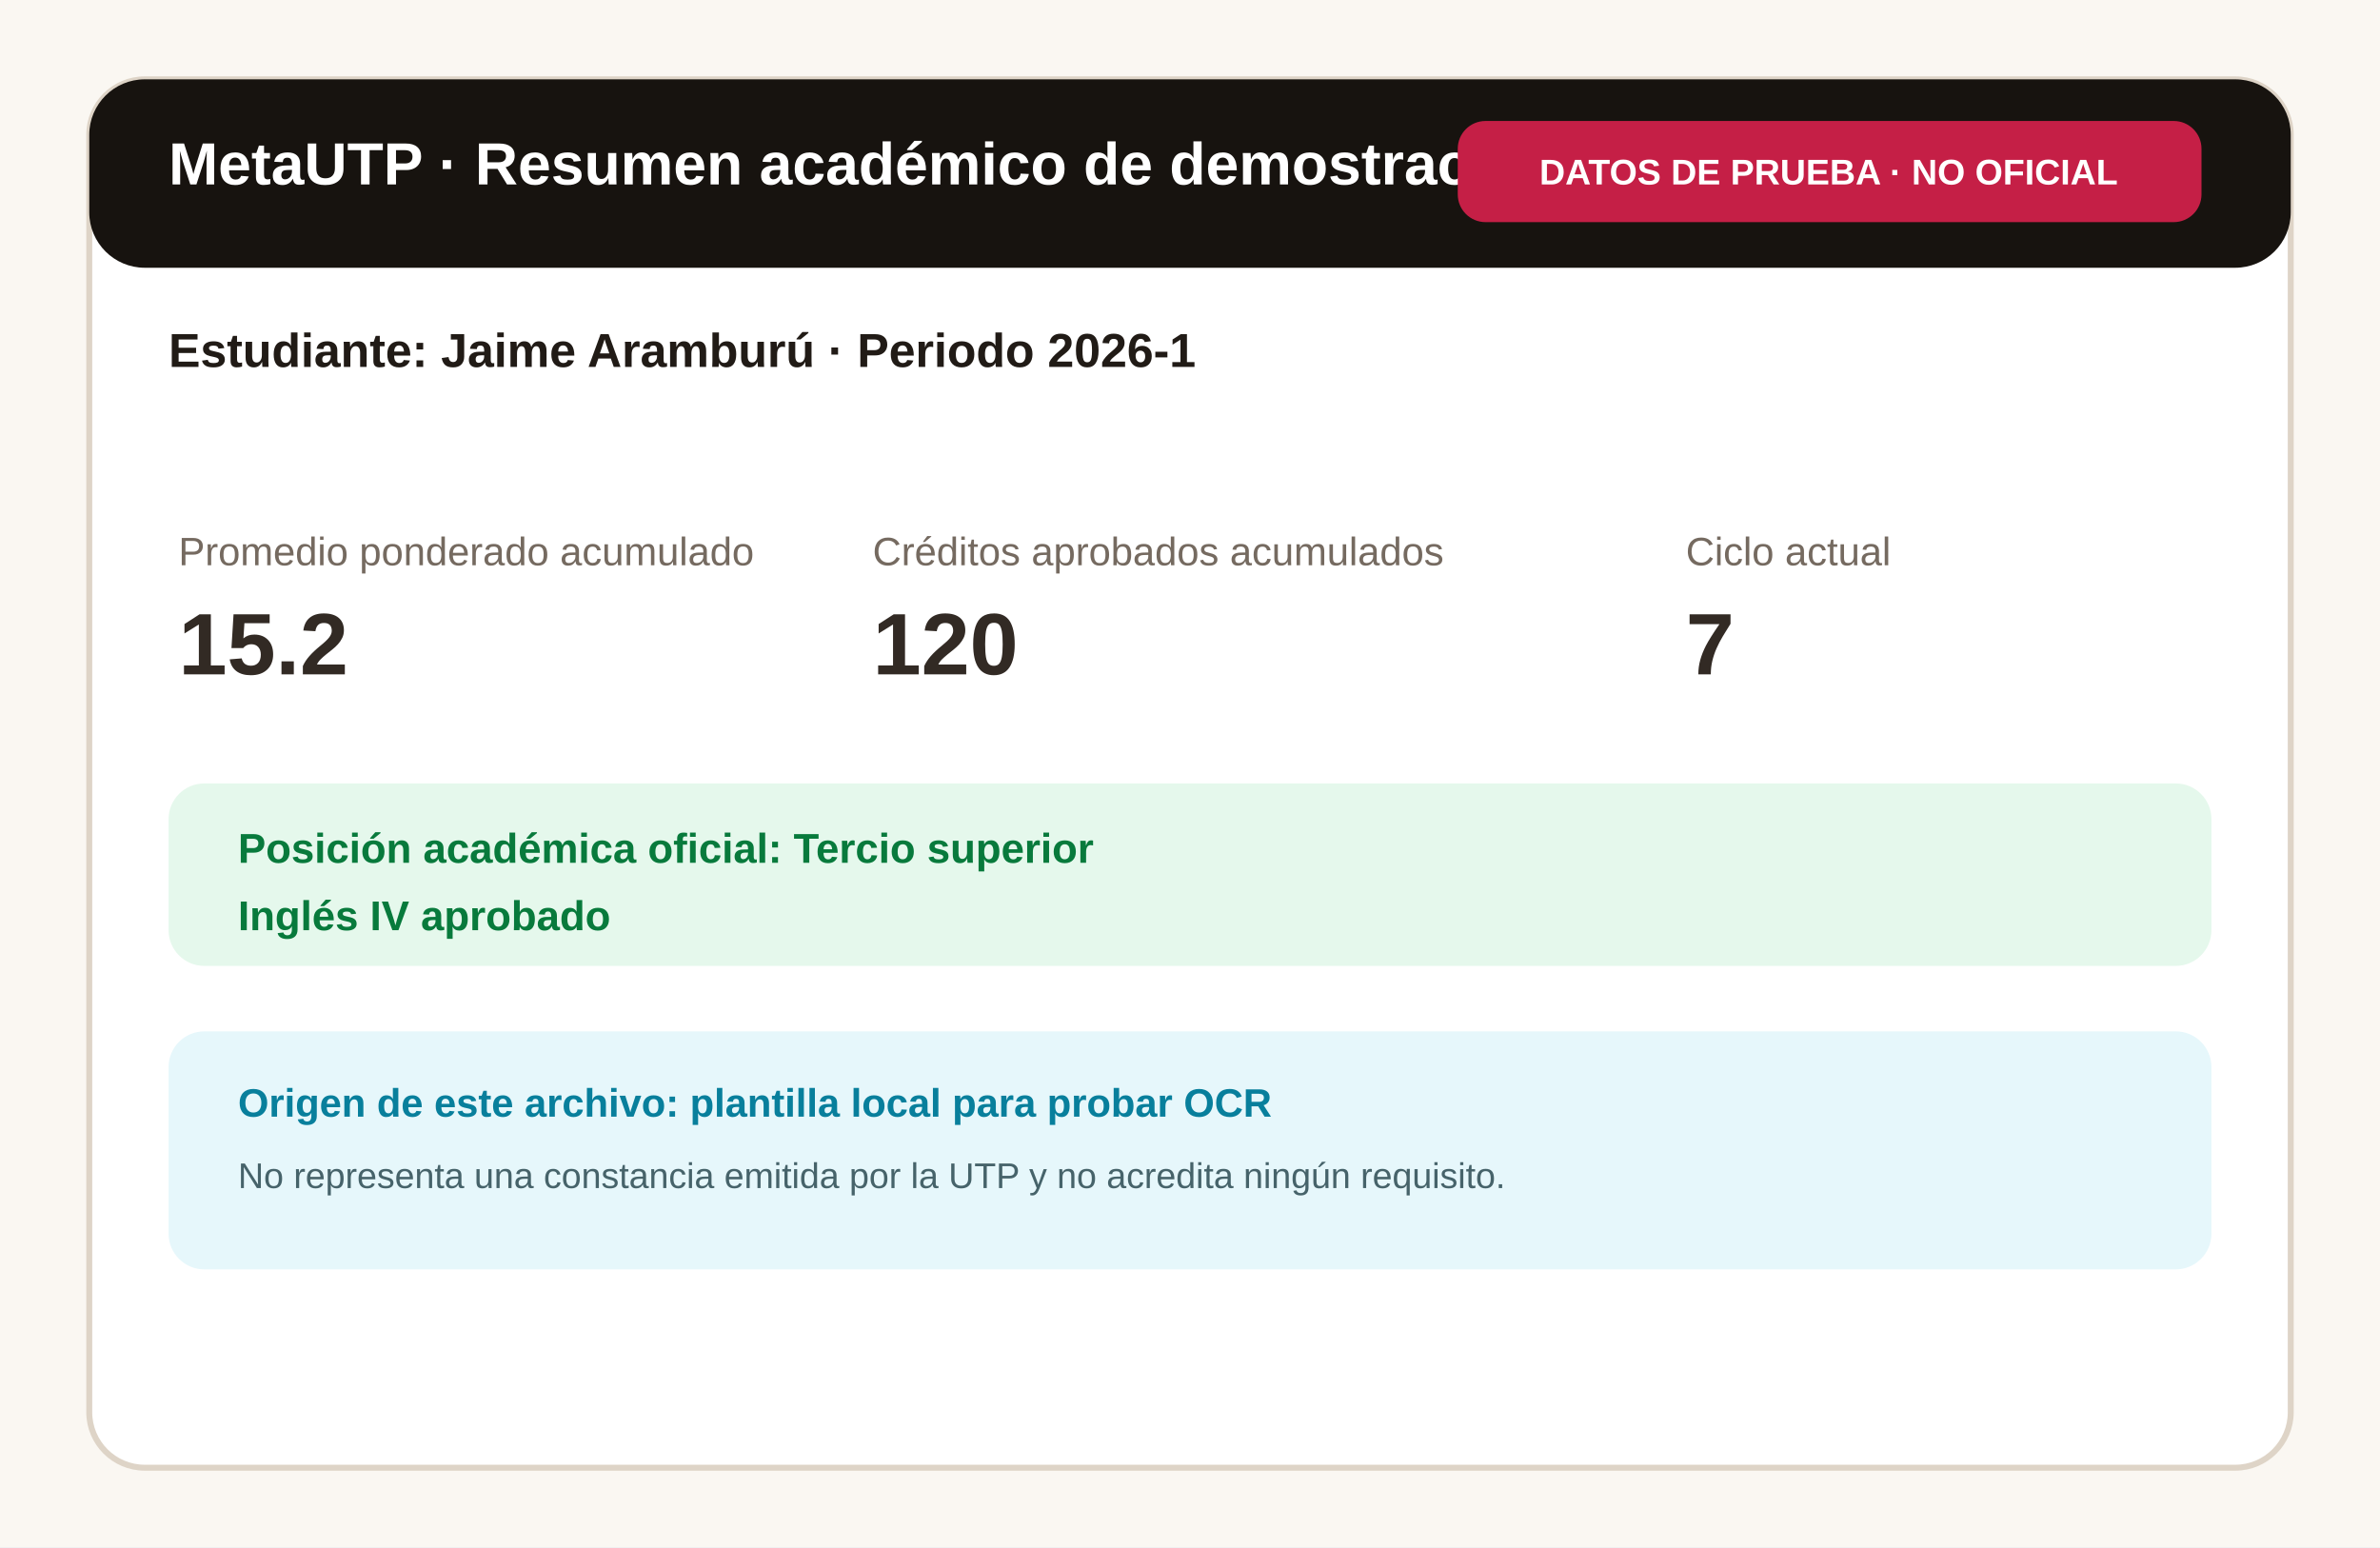
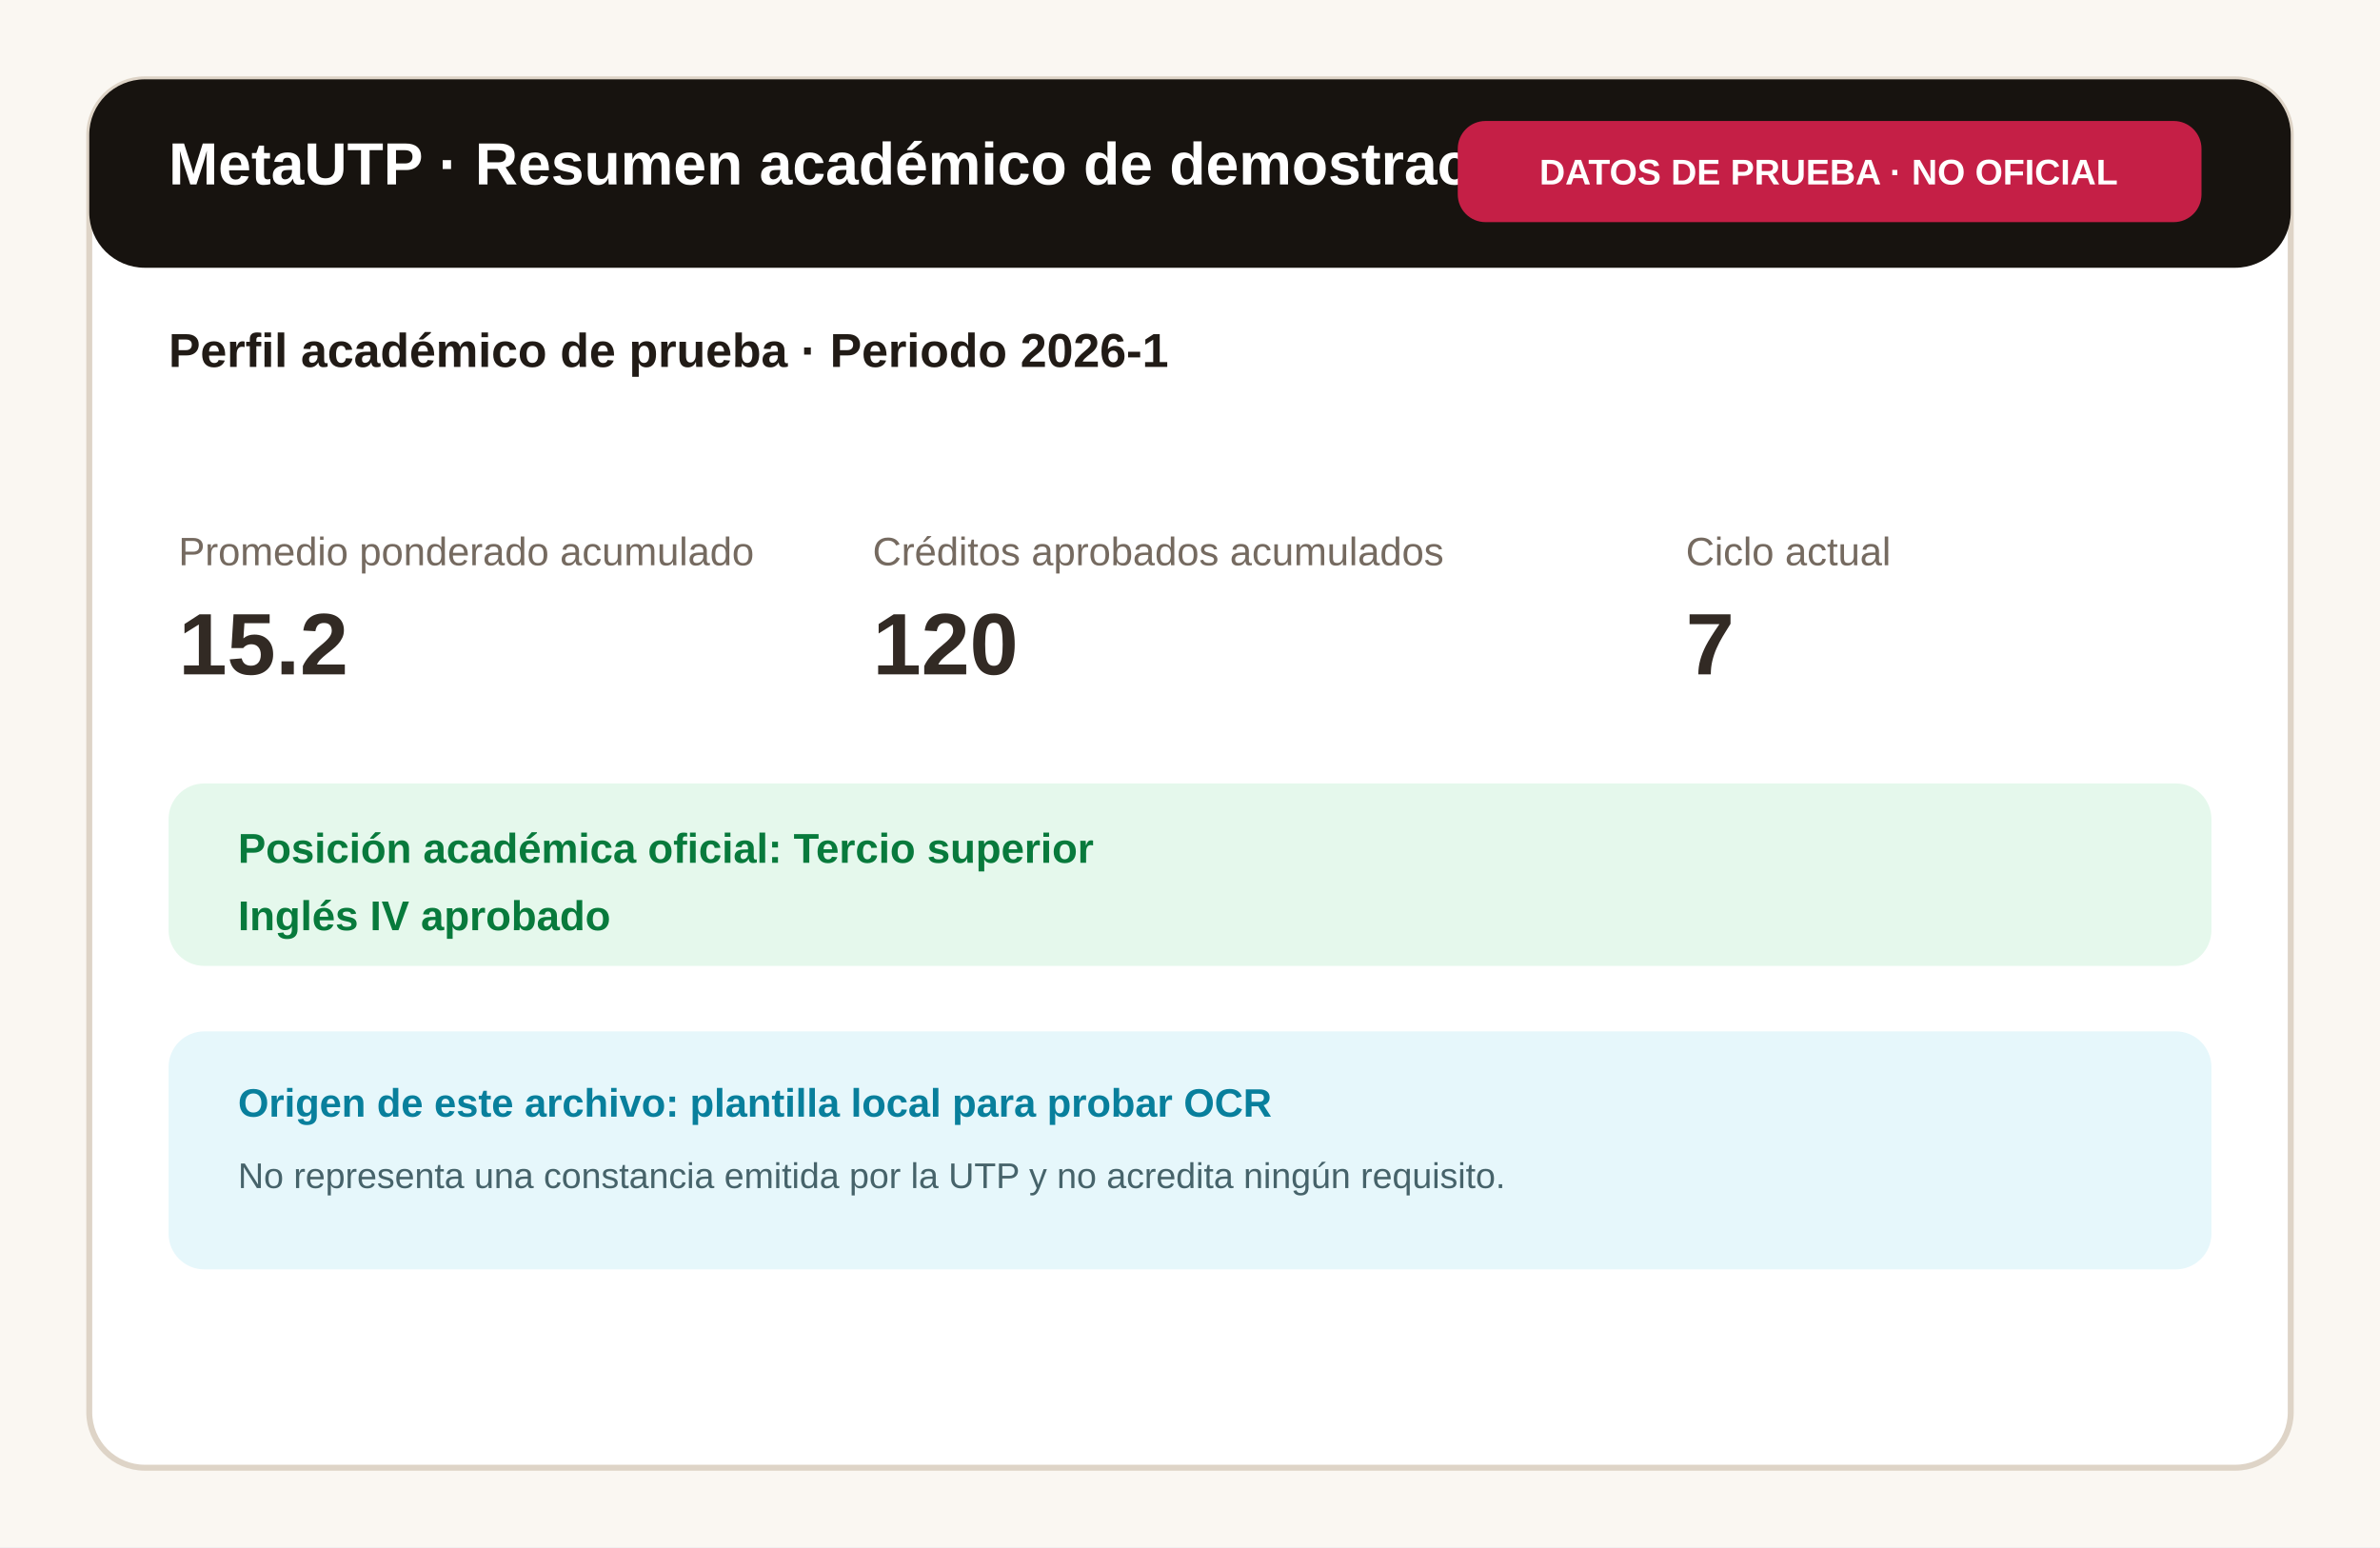
<svg xmlns="http://www.w3.org/2000/svg" width="1200" height="780" viewBox="0 0 1200 780">
  <rect width="1200" height="780" fill="#faf7f2" />
  <rect x="45" y="40" width="1110" height="700" rx="28" fill="white" stroke="#ded4c7" stroke-width="3" />
  <rect x="45" y="40" width="1110" height="95" rx="28" fill="#17130f" />
  <text x="85" y="93" font-family="Arial" font-size="30" font-weight="700" fill="white">MetaUTP · Resumen académico de demostración</text>
  <rect x="735" y="61" width="375" height="51" rx="14" fill="#c51f46" />
  <text x="922" y="93" text-anchor="middle" font-family="Arial" font-size="18" font-weight="700" fill="white">DATOS DE PRUEBA · NO OFICIAL</text>
-   <text x="85" y="185" font-family="Arial" font-size="24" font-weight="700" fill="#211b16">Estudiante: Jaime Aramburú · Periodo 2026-1</text>
+   <text x="85" y="185" font-family="Arial" font-size="24" font-weight="700" fill="#211b16">Perfil académico de prueba · Periodo 2026-1</text>
  <g font-family="Arial" fill="#322a24">
    <text x="90" y="285" font-size="20" fill="#756a60">Promedio ponderado acumulado</text>
    <text x="90" y="340" font-size="44" font-weight="700">15.2</text>
    <text x="440" y="285" font-size="20" fill="#756a60">Créditos aprobados acumulados</text>
    <text x="440" y="340" font-size="44" font-weight="700">120</text>
    <text x="850" y="285" font-size="20" fill="#756a60">Ciclo actual</text>
    <text x="850" y="340" font-size="44" font-weight="700">7</text>
  </g>
  <rect x="85" y="395" width="1030" height="92" rx="18" fill="#e5f8ec" />
  <text x="120" y="435" font-family="Arial" font-size="21" font-weight="700" fill="#087a3c">Posición académica oficial: Tercio superior</text>
  <text x="120" y="469" font-family="Arial" font-size="21" font-weight="700" fill="#087a3c">Inglés IV aprobado</text>
  <rect x="85" y="520" width="1030" height="120" rx="18" fill="#e6f7fb" />
  <text x="120" y="563" font-family="Arial" font-size="20" font-weight="700" fill="#087f9c">Origen de este archivo: plantilla local para probar OCR</text>
  <text x="120" y="599" font-family="Arial" font-size="18" fill="#46636a">No representa una constancia emitida por la UTP y no acredita ningún requisito.</text>
</svg>
